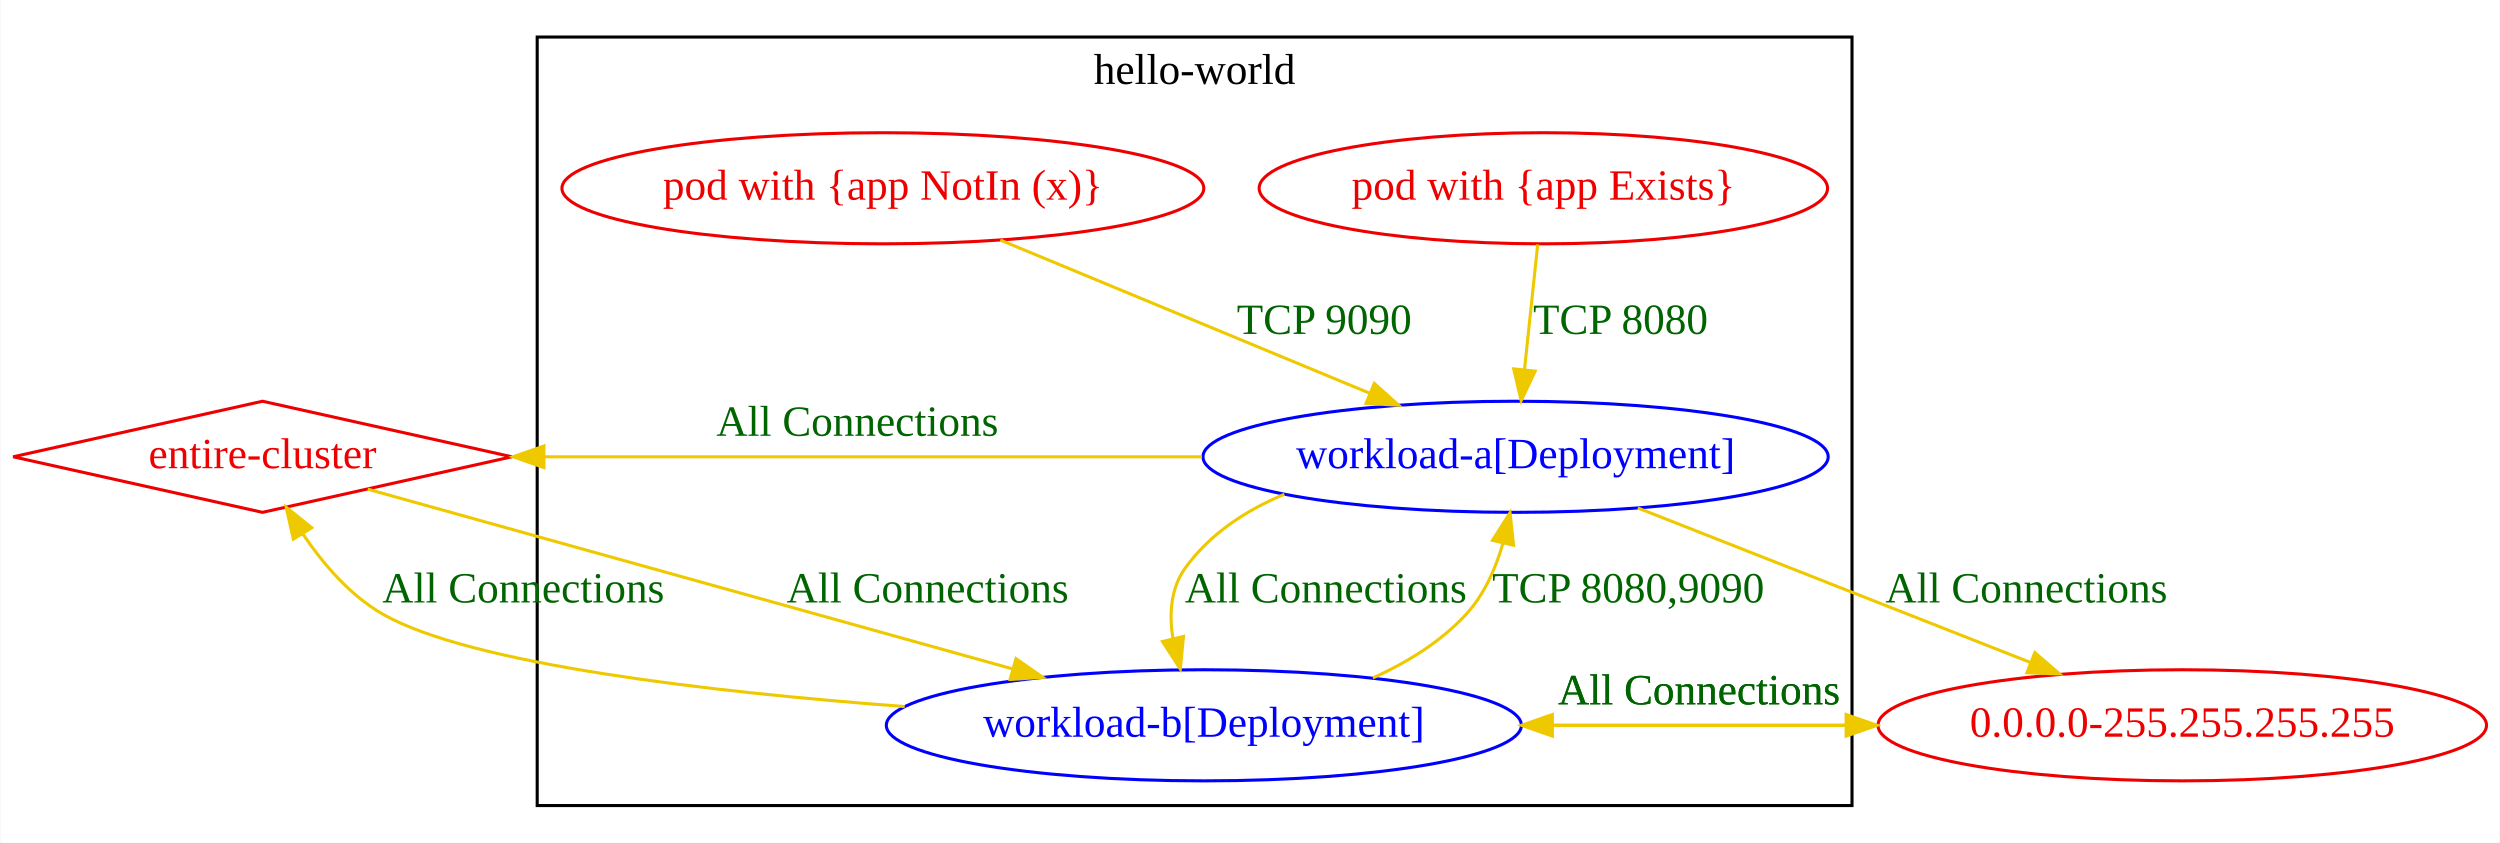
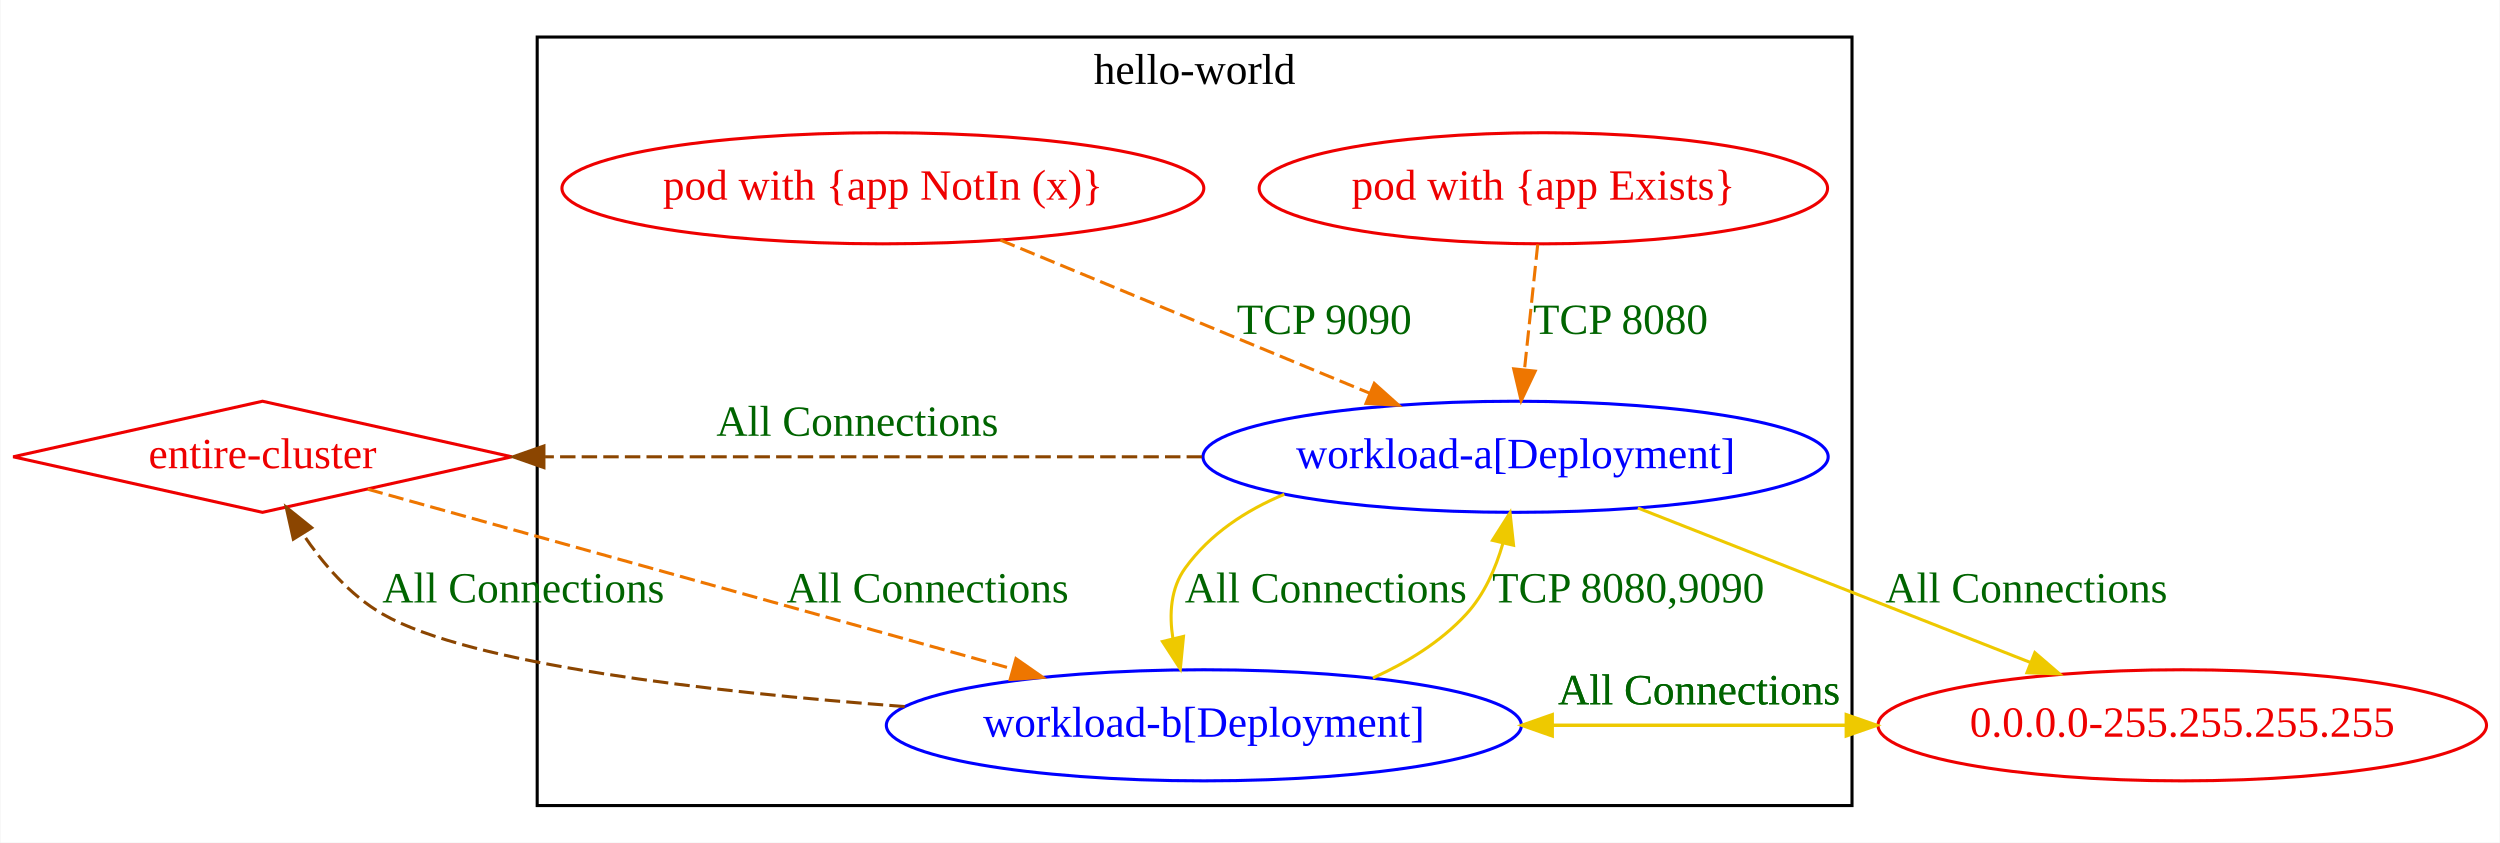
<svg xmlns="http://www.w3.org/2000/svg" width="810pt" height="273pt" viewBox="0.00 0.00 809.68 273.00">
  <g id="graph0" class="graph" transform="scale(1 1) rotate(0) translate(4 269)">
    <polygon fill="white" stroke="transparent" points="-4,4 -4,-269 805.68,-269 805.68,4 -4,4" />
    <g id="clust1" class="cluster">
      <polygon fill="none" stroke="black" points="169.89,-8 169.89,-257 595.89,-257 595.89,-8 169.89,-8" />
      <text text-anchor="middle" x="382.89" y="-241.8" font-family="Times New Roman,serif" font-size="14.00">hello-world</text>
    </g>
    <g id="node1" class="node">
      <ellipse fill="none" stroke="blue" cx="486.89" cy="-121" rx="101.28" ry="18" />
      <text text-anchor="middle" x="486.89" y="-117.3" font-family="Times New Roman,serif" font-size="14.00" fill="blue">workload-a[Deployment]</text>
    </g>
    <g id="node2" class="node">
      <ellipse fill="none" stroke="blue" cx="385.89" cy="-34" rx="102.88" ry="18" />
      <text text-anchor="middle" x="385.89" y="-30.3" font-family="Times New Roman,serif" font-size="14.00" fill="blue">workload-b[Deployment]</text>
    </g>
    <g id="edge5" class="edge">
      <path fill="none" stroke="#eec900" d="M411.96,-108.85C399.39,-103.6 387.86,-96 379.89,-85 375.12,-78.43 374.6,-70.05 375.87,-62.04" />
      <polygon fill="#eec900" stroke="#eec900" points="379.29,-62.8 378.26,-52.25 372.49,-61.14 379.29,-62.8" />
      <text text-anchor="middle" x="425.39" y="-73.8" font-family="Times New Roman,serif" font-size="14.00" fill="darkgreen">All Connections</text>
    </g>
    <g id="node5" class="node">
      <ellipse fill="none" stroke="#ee0000" cx="702.89" cy="-34" rx="98.58" ry="18" />
      <text text-anchor="middle" x="702.89" y="-30.3" font-family="Times New Roman,serif" font-size="14.00" fill="#ee0000">0.0.0.0-255.255.255.255</text>
    </g>
    <g id="edge3" class="edge">
      <path fill="none" stroke="#eec900" d="M526.5,-104.41C562.32,-90.32 615.18,-69.51 653.69,-54.36" />
      <polygon fill="#eec900" stroke="#eec900" points="655.13,-57.55 663.15,-50.64 652.57,-51.04 655.13,-57.55" />
      <text text-anchor="middle" x="652.39" y="-73.8" font-family="Times New Roman,serif" font-size="14.00" fill="darkgreen">All Connections</text>
    </g>
    <g id="node6" class="node">
      <polygon fill="none" stroke="#ee0000" points="80.89,-139 0.11,-121 80.89,-103 161.66,-121 80.89,-139" />
      <text text-anchor="middle" x="80.89" y="-117.3" font-family="Times New Roman,serif" font-size="14.00" fill="#ee0000">entire-cluster</text>
    </g>
    <g id="edge4" class="edge">
-       <path fill="none" stroke="#eec900" d="M385.3,-121C319.95,-121 235.72,-121 172.44,-121" />
-       <polygon fill="#eec900" stroke="#eec900" points="172.07,-117.5 162.07,-121 172.07,-124.5 172.07,-117.5" />
+       <path fill="none" stroke="#8b4500" stroke-dasharray="5,2" d="M385.3,-121C319.95,-121 235.72,-121 172.44,-121" />
+       <polygon fill="#8b4500" stroke="#8b4500" points="172.07,-117.5 162.07,-121 172.07,-124.5 172.07,-117.5" />
      <text text-anchor="middle" x="273.63" y="-127.8" font-family="Times New Roman,serif" font-size="14.00" fill="darkgreen">All Connections</text>
    </g>
    <g id="edge8" class="edge">
      <path fill="none" stroke="#eec900" d="M440.66,-49.35C451.83,-54.38 462.66,-61.08 470.89,-70 476.71,-76.31 480.41,-84.75 482.77,-92.9" />
      <polygon fill="#eec900" stroke="#eec900" points="479.41,-93.93 485.09,-102.87 486.23,-92.34 479.41,-93.93" />
      <text text-anchor="middle" x="523.39" y="-73.8" font-family="Times New Roman,serif" font-size="14.00" fill="darkgreen">TCP 8080,9090</text>
    </g>
    <g id="edge6" class="edge">
      <path fill="none" stroke="#eec900" d="M488.81,-34C522.31,-34 559.61,-34 593.57,-34" />
      <polygon fill="#eec900" stroke="#eec900" points="593.99,-37.5 603.99,-34 593.99,-30.5 593.99,-37.5" />
      <text text-anchor="middle" x="546.34" y="-40.8" font-family="Times New Roman,serif" font-size="14.00" fill="darkgreen">All Connections</text>
    </g>
    <g id="edge7" class="edge">
-       <path fill="none" stroke="#eec900" d="M288.97,-40.07C225.09,-44.86 148.19,-53.81 119.89,-70 109.2,-76.11 100.41,-86.42 93.9,-96.09" />
-       <polygon fill="#eec900" stroke="#eec900" points="90.88,-94.32 88.57,-104.66 96.83,-98.02 90.88,-94.32" />
+       <path fill="none" stroke="#8b4500" stroke-dasharray="5,2" d="M288.97,-40.07C225.09,-44.86 148.19,-53.81 119.89,-70 109.2,-76.11 100.41,-86.42 93.9,-96.09" />
+       <polygon fill="#8b4500" stroke="#8b4500" points="90.88,-94.32 88.57,-104.66 96.83,-98.02 90.88,-94.32" />
      <text text-anchor="middle" x="165.39" y="-73.8" font-family="Times New Roman,serif" font-size="14.00" fill="darkgreen">All Connections</text>
    </g>
    <g id="node3" class="node">
      <ellipse fill="none" stroke="#ee0000" cx="495.89" cy="-208" rx="92.08" ry="18" />
      <text text-anchor="middle" x="495.89" y="-204.3" font-family="Times New Roman,serif" font-size="14.00" fill="#ee0000">pod with {app Exists}</text>
    </g>
    <g id="edge9" class="edge">
-       <path fill="none" stroke="#eec900" d="M494.06,-189.8C492.83,-178.16 491.18,-162.55 489.77,-149.24" />
-       <polygon fill="#eec900" stroke="#eec900" points="493.24,-148.75 488.7,-139.18 486.28,-149.49 493.24,-148.75" />
+       <path fill="none" stroke="#ee7600" stroke-dasharray="5,2" d="M494.06,-189.8C492.83,-178.16 491.18,-162.55 489.77,-149.24" />
+       <polygon fill="#ee7600" stroke="#ee7600" points="493.24,-148.75 488.7,-139.18 486.28,-149.49 493.24,-148.75" />
      <text text-anchor="middle" x="520.89" y="-160.8" font-family="Times New Roman,serif" font-size="14.00" fill="darkgreen">TCP 8080</text>
    </g>
    <g id="node4" class="node">
      <ellipse fill="none" stroke="#ee0000" cx="281.89" cy="-208" rx="103.98" ry="18" />
      <text text-anchor="middle" x="281.89" y="-204.3" font-family="Times New Roman,serif" font-size="14.00" fill="#ee0000">pod with {app NotIn (x)}</text>
    </g>
    <g id="edge10" class="edge">
-       <path fill="none" stroke="#eec900" d="M319.96,-191.21C353.77,-177.2 403.28,-156.66 439.61,-141.6" />
-       <polygon fill="#eec900" stroke="#eec900" points="441.11,-144.77 449.01,-137.7 438.43,-138.3 441.11,-144.77" />
+       <path fill="none" stroke="#ee7600" stroke-dasharray="5,2" d="M319.96,-191.21C353.77,-177.2 403.28,-156.66 439.61,-141.6" />
+       <polygon fill="#ee7600" stroke="#ee7600" points="441.11,-144.77 449.01,-137.7 438.43,-138.3 441.11,-144.77" />
      <text text-anchor="middle" x="424.89" y="-160.8" font-family="Times New Roman,serif" font-size="14.00" fill="darkgreen">TCP 9090</text>
    </g>
    <g id="edge1" class="edge">
      <path fill="none" stroke="#eec900" d="M603.99,-34C570.66,-34 533.21,-34 498.88,-34" />
      <polygon fill="#eec900" stroke="#eec900" points="498.81,-30.5 488.81,-34 498.81,-37.5 498.81,-30.5" />
      <text text-anchor="middle" x="546.34" y="-40.8" font-family="Times New Roman,serif" font-size="14.00" fill="darkgreen">All Connections</text>
    </g>
    <g id="edge2" class="edge">
-       <path fill="none" stroke="#eec900" d="M114.99,-110.5C165.45,-96.43 260.83,-69.85 323.88,-52.28" />
-       <polygon fill="#eec900" stroke="#eec900" points="325.01,-55.6 333.7,-49.54 323.13,-48.86 325.01,-55.6" />
+       <path fill="none" stroke="#ee7600" stroke-dasharray="5,2" d="M114.99,-110.5C165.45,-96.43 260.83,-69.85 323.88,-52.28" />
+       <polygon fill="#ee7600" stroke="#ee7600" points="325.01,-55.6 333.7,-49.54 323.13,-48.86 325.01,-55.6" />
      <text text-anchor="middle" x="296.39" y="-73.8" font-family="Times New Roman,serif" font-size="14.00" fill="darkgreen">All Connections</text>
    </g>
  </g>
</svg>
